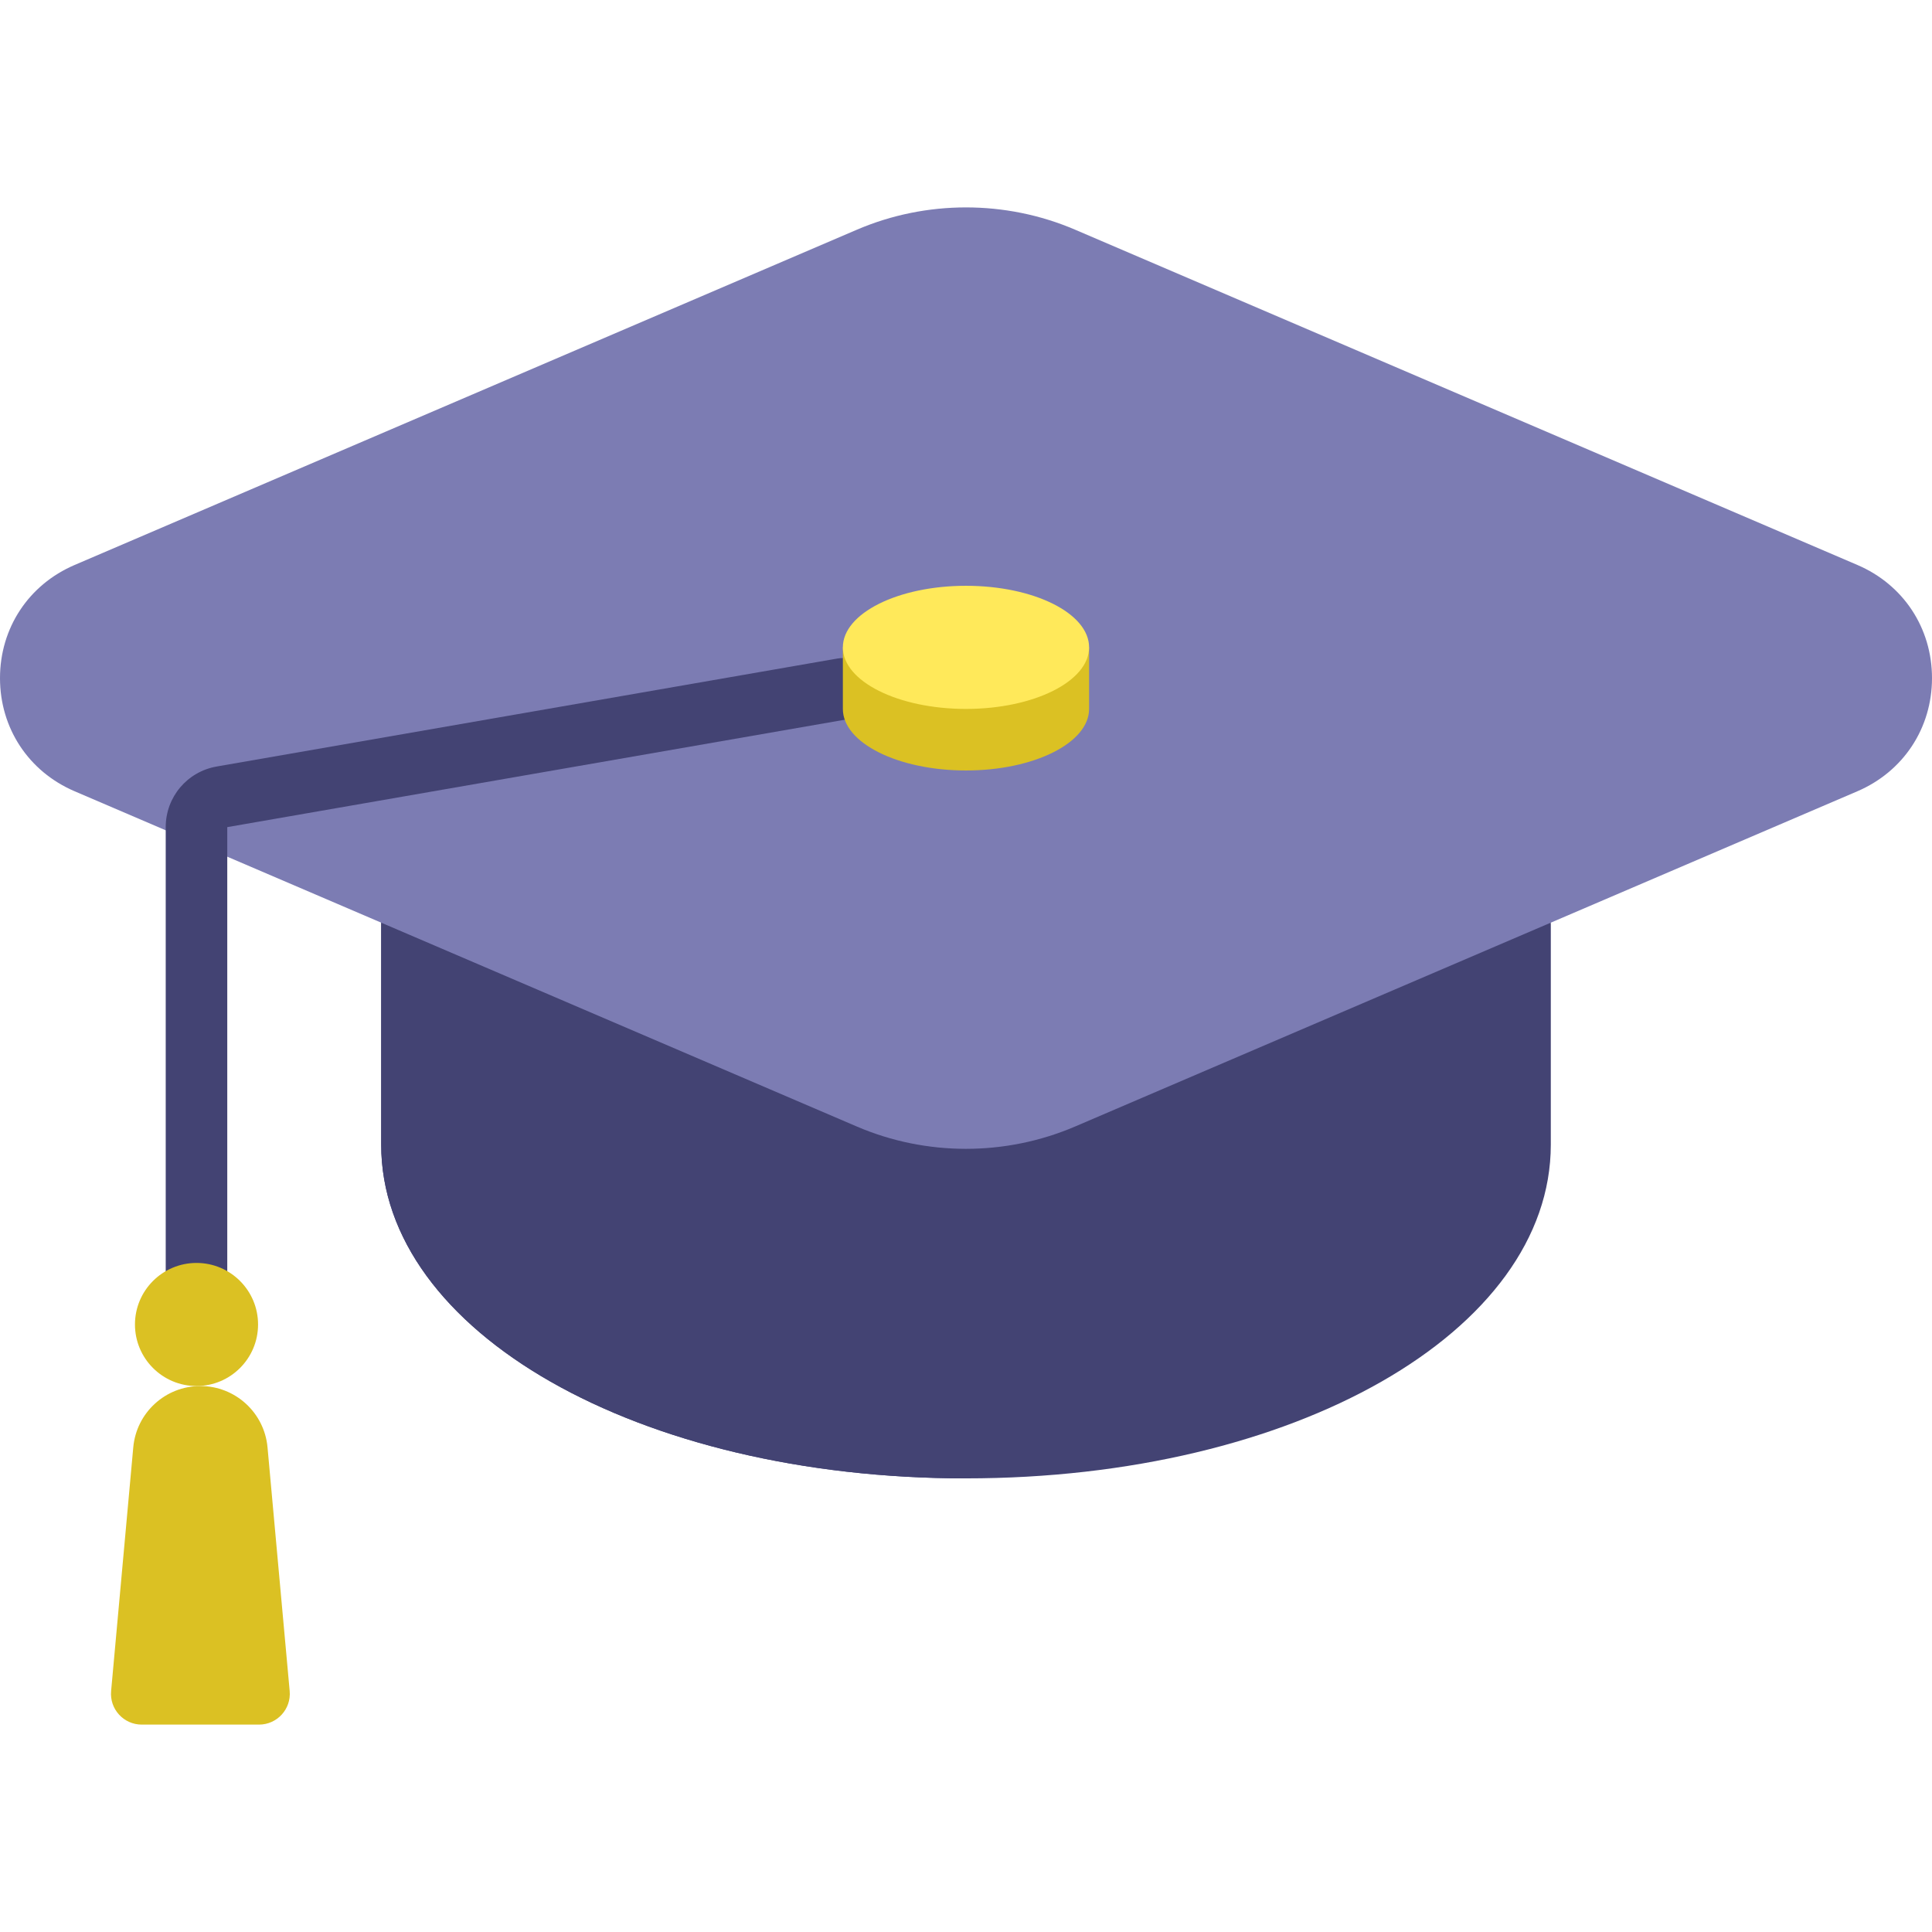
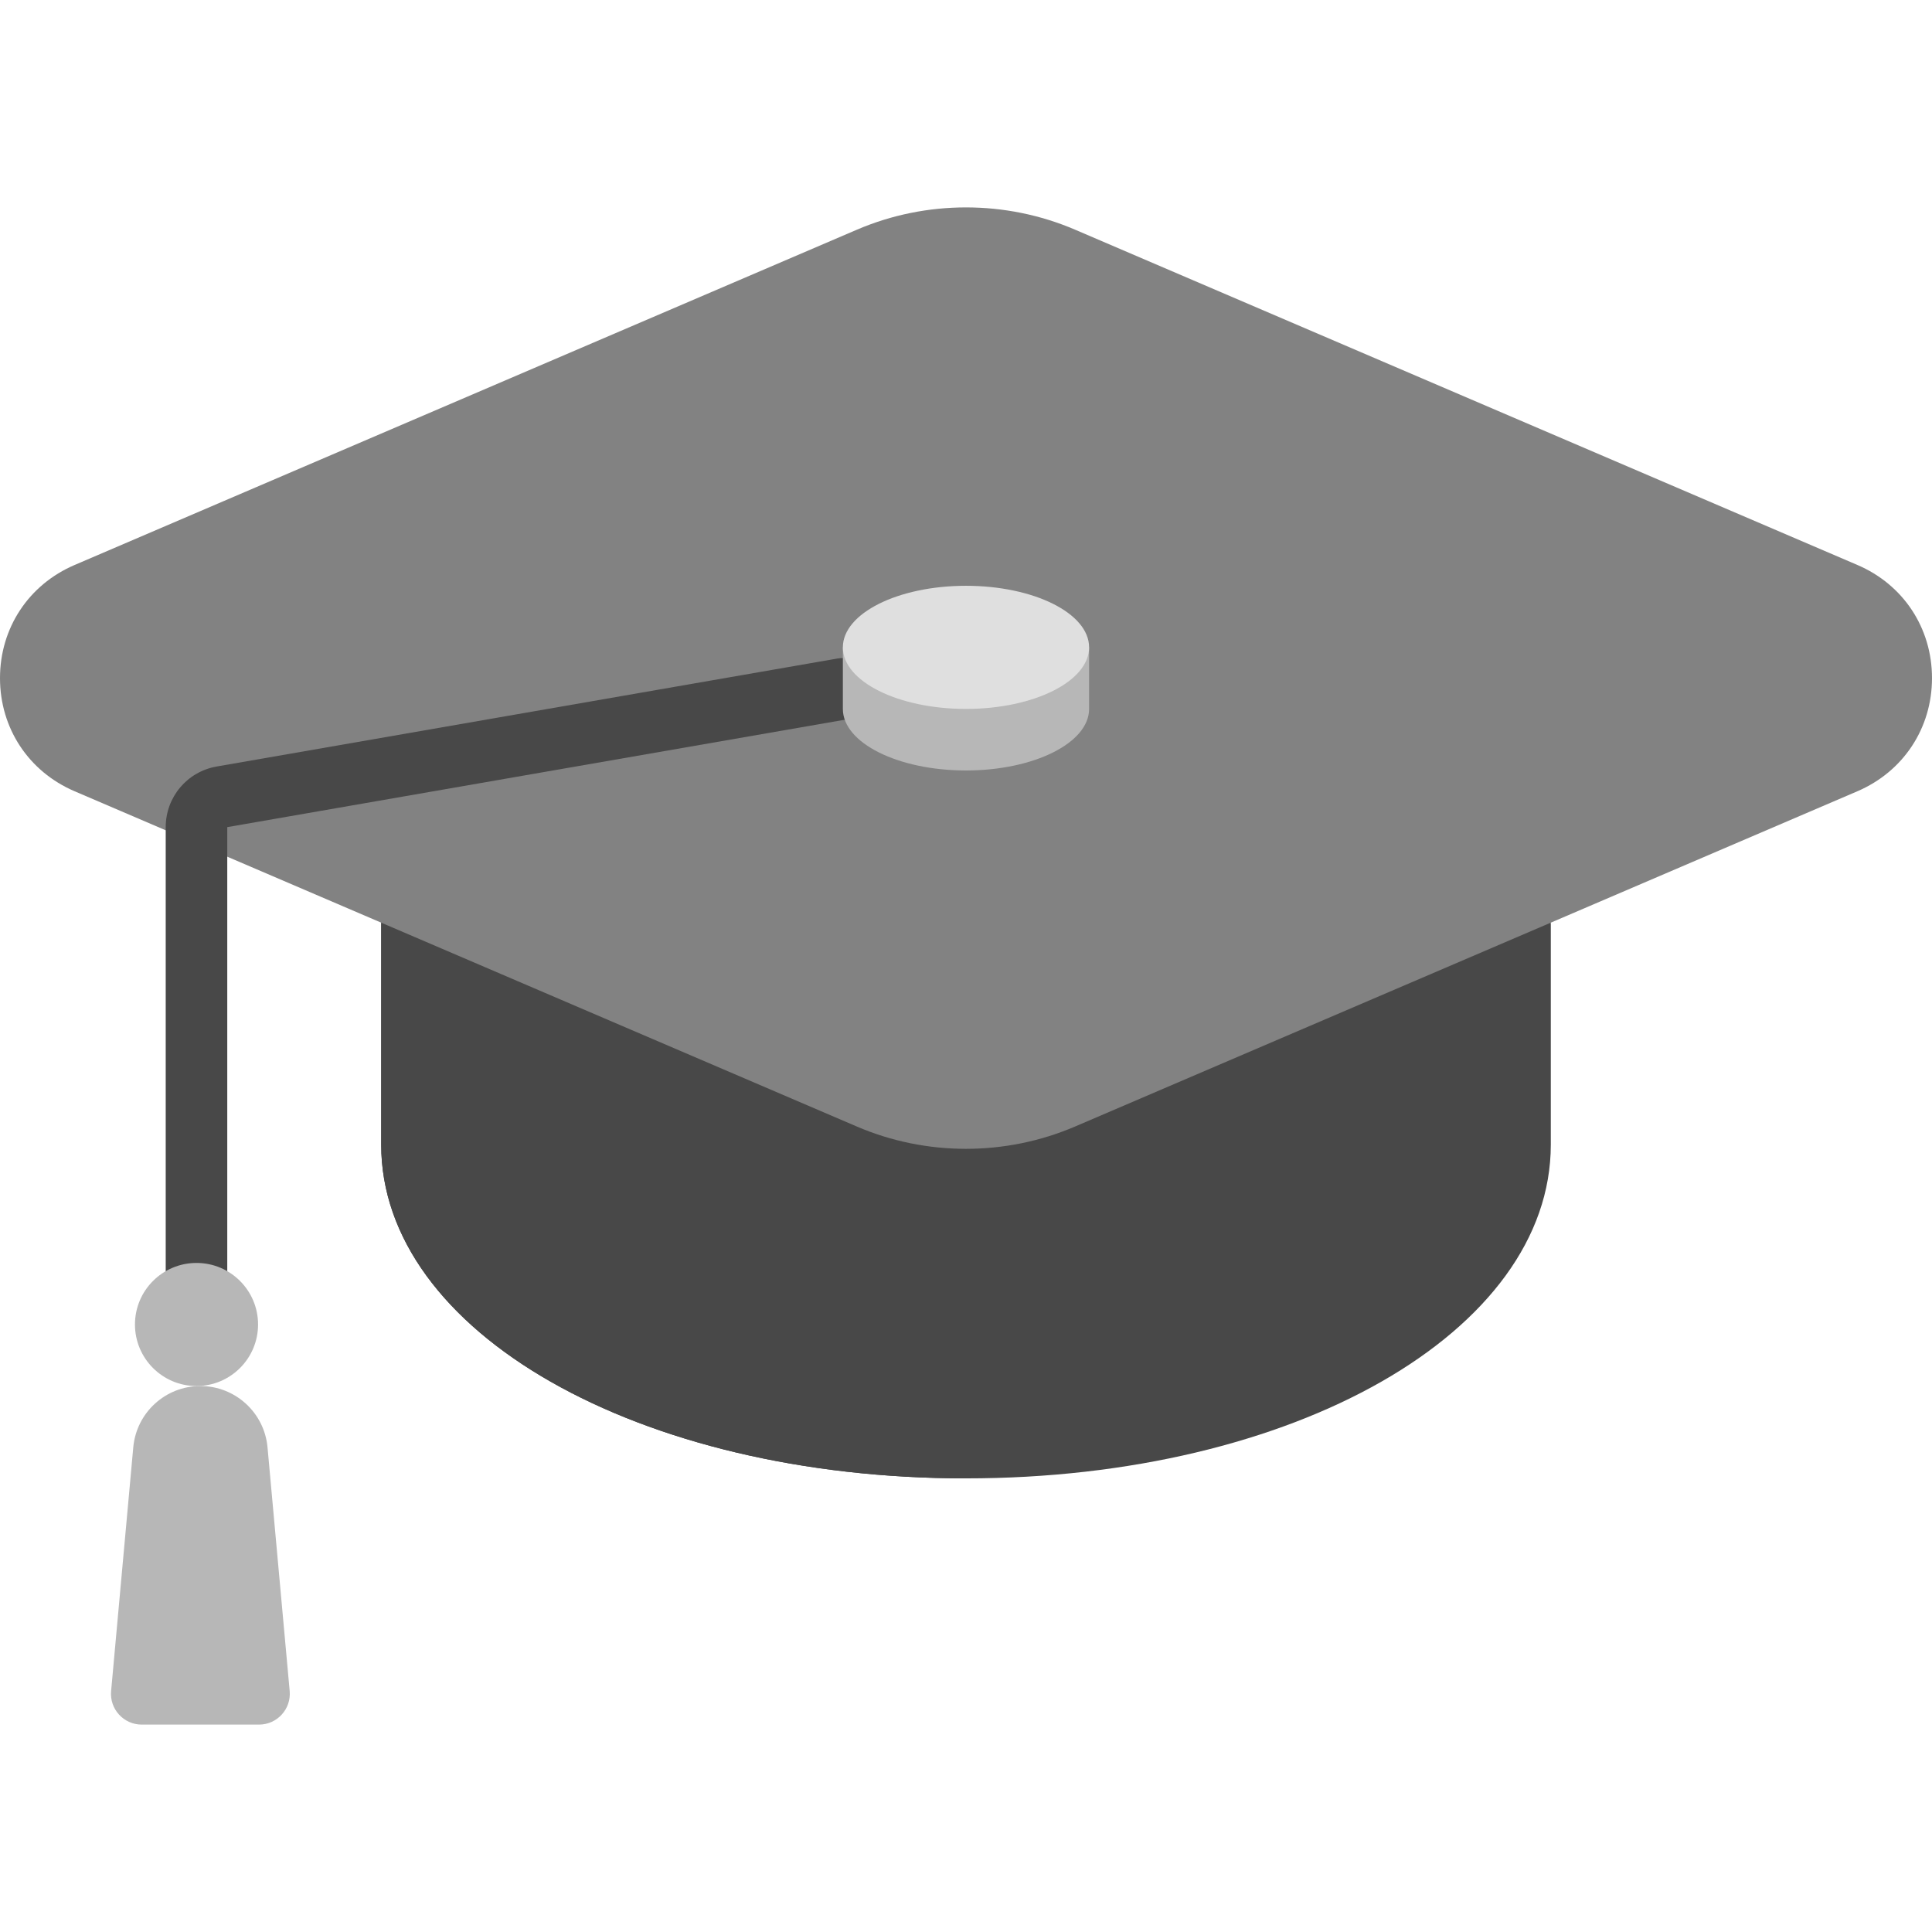
<svg xmlns="http://www.w3.org/2000/svg" width="49" height="49" viewBox="0 0 49 49" fill="none">
  <rect width="49" height="49" fill="#E1E1E1" />
  <g id="Oldies">
    <path d="M-513 -1391C-513 -1392.1 -512.105 -1393 -511 -1393H1845C1846.1 -1393 1847 -1392.1 1847 -1391V1809C1847 1810.1 1846.1 1811 1845 1811H-511C-512.105 1811 -513 1810.1 -513 1809V-1391Z" fill="#D5D5D5" />
    <path d="M-511 -1393V-1392H1845V-1393V-1394H-511V-1393ZM1847 -1391H1846V1809H1847H1848V-1391H1847ZM1845 1811V1810H-511V1811V1812H1845V1811ZM-513 1809H-512V-1391H-513H-514V1809H-513ZM-511 1811V1810C-511.552 1810 -512 1809.55 -512 1809H-513H-514C-514 1810.66 -512.657 1812 -511 1812V1811ZM1847 1809H1846C1846 1809.55 1845.55 1810 1845 1810V1811V1812C1846.66 1812 1848 1810.66 1848 1809H1847ZM1845 -1393V-1392C1845.55 -1392 1846 -1391.55 1846 -1391H1847H1848C1848 -1392.66 1846.66 -1394 1845 -1394V-1393ZM-511 -1393V-1394C-512.657 -1394 -514 -1392.66 -514 -1391H-513H-512C-512 -1391.55 -511.552 -1392 -511 -1392V-1393Z" fill="black" fill-opacity="0.1" />
    <g id="Pricing">
      <path d="M-310 -28C-310 -45.673 -295.673 -60 -278 -60H1612C1629.67 -60 1644 -45.673 1644 -28V86C1644 103.673 1629.67 118 1612 118H-278C-295.673 118 -310 103.673 -310 86V-28Z" fill="white" />
      <g id="Edu">
        <g id="Group">
          <g id="Group_2">
-             <path id="Vector" d="M38.551 22.663H10.449C10.017 22.663 9.668 23.013 9.668 23.444V29.031C9.668 33.777 16.183 37.495 24.5 37.495C32.817 37.495 39.332 33.777 39.332 29.031V23.444C39.332 23.013 38.982 22.663 38.551 22.663Z" fill="#434373" />
+             <path id="Vector" d="M38.551 22.663H10.449C10.017 22.663 9.668 23.013 9.668 23.444V29.031C9.668 33.777 16.183 37.495 24.5 37.495C32.817 37.495 39.332 33.777 39.332 29.031V23.444C39.332 23.013 38.982 22.663 38.551 22.663Z" fill="#484848" />
          </g>
          <g id="Group_3">
-             <path id="Vector_2" d="M24.524 22.663H10.449C10.017 22.663 9.668 23.013 9.668 23.444V29.031C9.668 33.777 16.183 37.495 24.5 37.495C24.508 37.495 24.516 37.494 24.524 37.494V22.663Z" fill="#434373" />
+             <path id="Vector_2" d="M24.524 22.663H10.449C10.017 22.663 9.668 23.013 9.668 23.444V29.031C9.668 33.777 16.183 37.495 24.5 37.495C24.508 37.495 24.516 37.494 24.524 37.494V22.663Z" fill="#484848" />
          </g>
          <g id="Group_4">
-             <path id="Vector_3" d="M47.108 14.329L27.264 5.824C25.507 5.072 23.49 5.072 21.732 5.826L1.893 14.329C0.725 14.829 0 15.929 0 17.199C0 18.469 0.725 19.568 1.892 20.068L21.735 28.573C22.613 28.949 23.555 29.137 24.498 29.137C25.443 29.137 26.387 28.948 27.267 28.571L47.106 20.069C48.274 19.568 49 18.468 49 17.198C49 15.929 48.275 14.829 47.108 14.329Z" fill="#7C7CB3" />
+             <path id="Vector_3" d="M47.108 14.329L27.264 5.824C25.507 5.072 23.49 5.072 21.732 5.826L1.893 14.329C0.725 14.829 0 15.929 0 17.199C0 18.469 0.725 19.568 1.892 20.068L21.735 28.573C22.613 28.949 23.555 29.137 24.498 29.137C25.443 29.137 26.387 28.948 27.267 28.571L47.106 20.069C48.274 19.568 49 18.468 49 17.198C49 15.929 48.275 14.829 47.108 14.329Z" fill="#828282" />
          </g>
          <g id="Group_5">
            <g id="Group_6">
-               <path id="Vector_4" d="M4.984 33.592C4.552 33.592 4.203 33.242 4.203 32.811V20.978C4.203 20.216 4.747 19.57 5.498 19.44L21.243 16.701C21.668 16.628 22.072 16.912 22.146 17.336C22.22 17.761 21.936 18.165 21.51 18.239L5.764 20.978V32.811C5.764 33.242 5.415 33.592 4.984 33.592Z" fill="#434373" />
+               <path id="Vector_4" d="M4.984 33.592C4.552 33.592 4.203 33.242 4.203 32.811V20.978C4.203 20.216 4.747 19.57 5.498 19.44L21.243 16.701C21.668 16.628 22.072 16.912 22.146 17.336C22.22 17.761 21.936 18.165 21.51 18.239L5.764 20.978V32.811C5.764 33.242 5.415 33.592 4.984 33.592Z" fill="#484848" />
            </g>
          </g>
          <g id="Group_7">
-             <path id="Vector_5" d="M4.984 35.153C5.846 35.153 6.545 34.454 6.545 33.592C6.545 32.73 5.846 32.031 4.984 32.031C4.122 32.031 3.423 32.73 3.423 33.592C3.423 34.454 4.122 35.153 4.984 35.153Z" fill="#DBC123" />
+             <path id="Vector_5" d="M4.984 35.153C5.846 35.153 6.545 34.454 6.545 33.592C6.545 32.73 5.846 32.031 4.984 32.031C4.122 32.031 3.423 32.73 3.423 33.592C3.423 34.454 4.122 35.153 4.984 35.153Z" fill="#B7B7B7" />
          </g>
          <g id="Group_8">
-             <path id="Vector_6" d="M21.377 16.418V17.98C21.377 18.842 22.775 19.541 24.499 19.541C26.224 19.541 27.622 18.842 27.622 17.98V16.418H21.377Z" fill="#DBC123" />
+             <path id="Vector_6" d="M21.377 16.418V17.98C21.377 18.842 22.775 19.541 24.499 19.541C26.224 19.541 27.622 18.842 27.622 17.98V16.418H21.377Z" fill="#B7B7B7" />
          </g>
          <g id="Group_9">
-             <path id="Vector_7" d="M24.499 17.98C26.224 17.98 27.622 17.28 27.622 16.418C27.622 15.556 26.224 14.857 24.499 14.857C22.775 14.857 21.377 15.556 21.377 16.418C21.377 17.28 22.775 17.98 24.499 17.98Z" fill="#FFE95A" />
+             <path id="Vector_7" d="M24.499 17.98C26.224 17.98 27.622 17.28 27.622 16.418C27.622 15.556 26.224 14.857 24.499 14.857C22.775 14.857 21.377 15.556 21.377 16.418C21.377 17.28 22.775 17.98 24.499 17.98Z" fill="#DFDFDF" />
          </g>
          <g id="Group_10">
-             <path id="Vector_8" d="M3.38 36.708L2.818 42.889C2.776 43.346 3.136 43.74 3.595 43.74H6.569C7.028 43.74 7.388 43.346 7.347 42.889L6.785 36.708C6.705 35.827 5.966 35.153 5.082 35.153C4.198 35.153 3.46 35.827 3.38 36.708Z" fill="#DBC123" />
+             <path id="Vector_8" d="M3.38 36.708L2.818 42.889C2.776 43.346 3.136 43.74 3.595 43.74H6.569C7.028 43.74 7.388 43.346 7.347 42.889L6.785 36.708C6.705 35.827 5.966 35.153 5.082 35.153C4.198 35.153 3.46 35.827 3.38 36.708Z" fill="#B7B7B7" />
          </g>
        </g>
      </g>
    </g>
  </g>
</svg>
